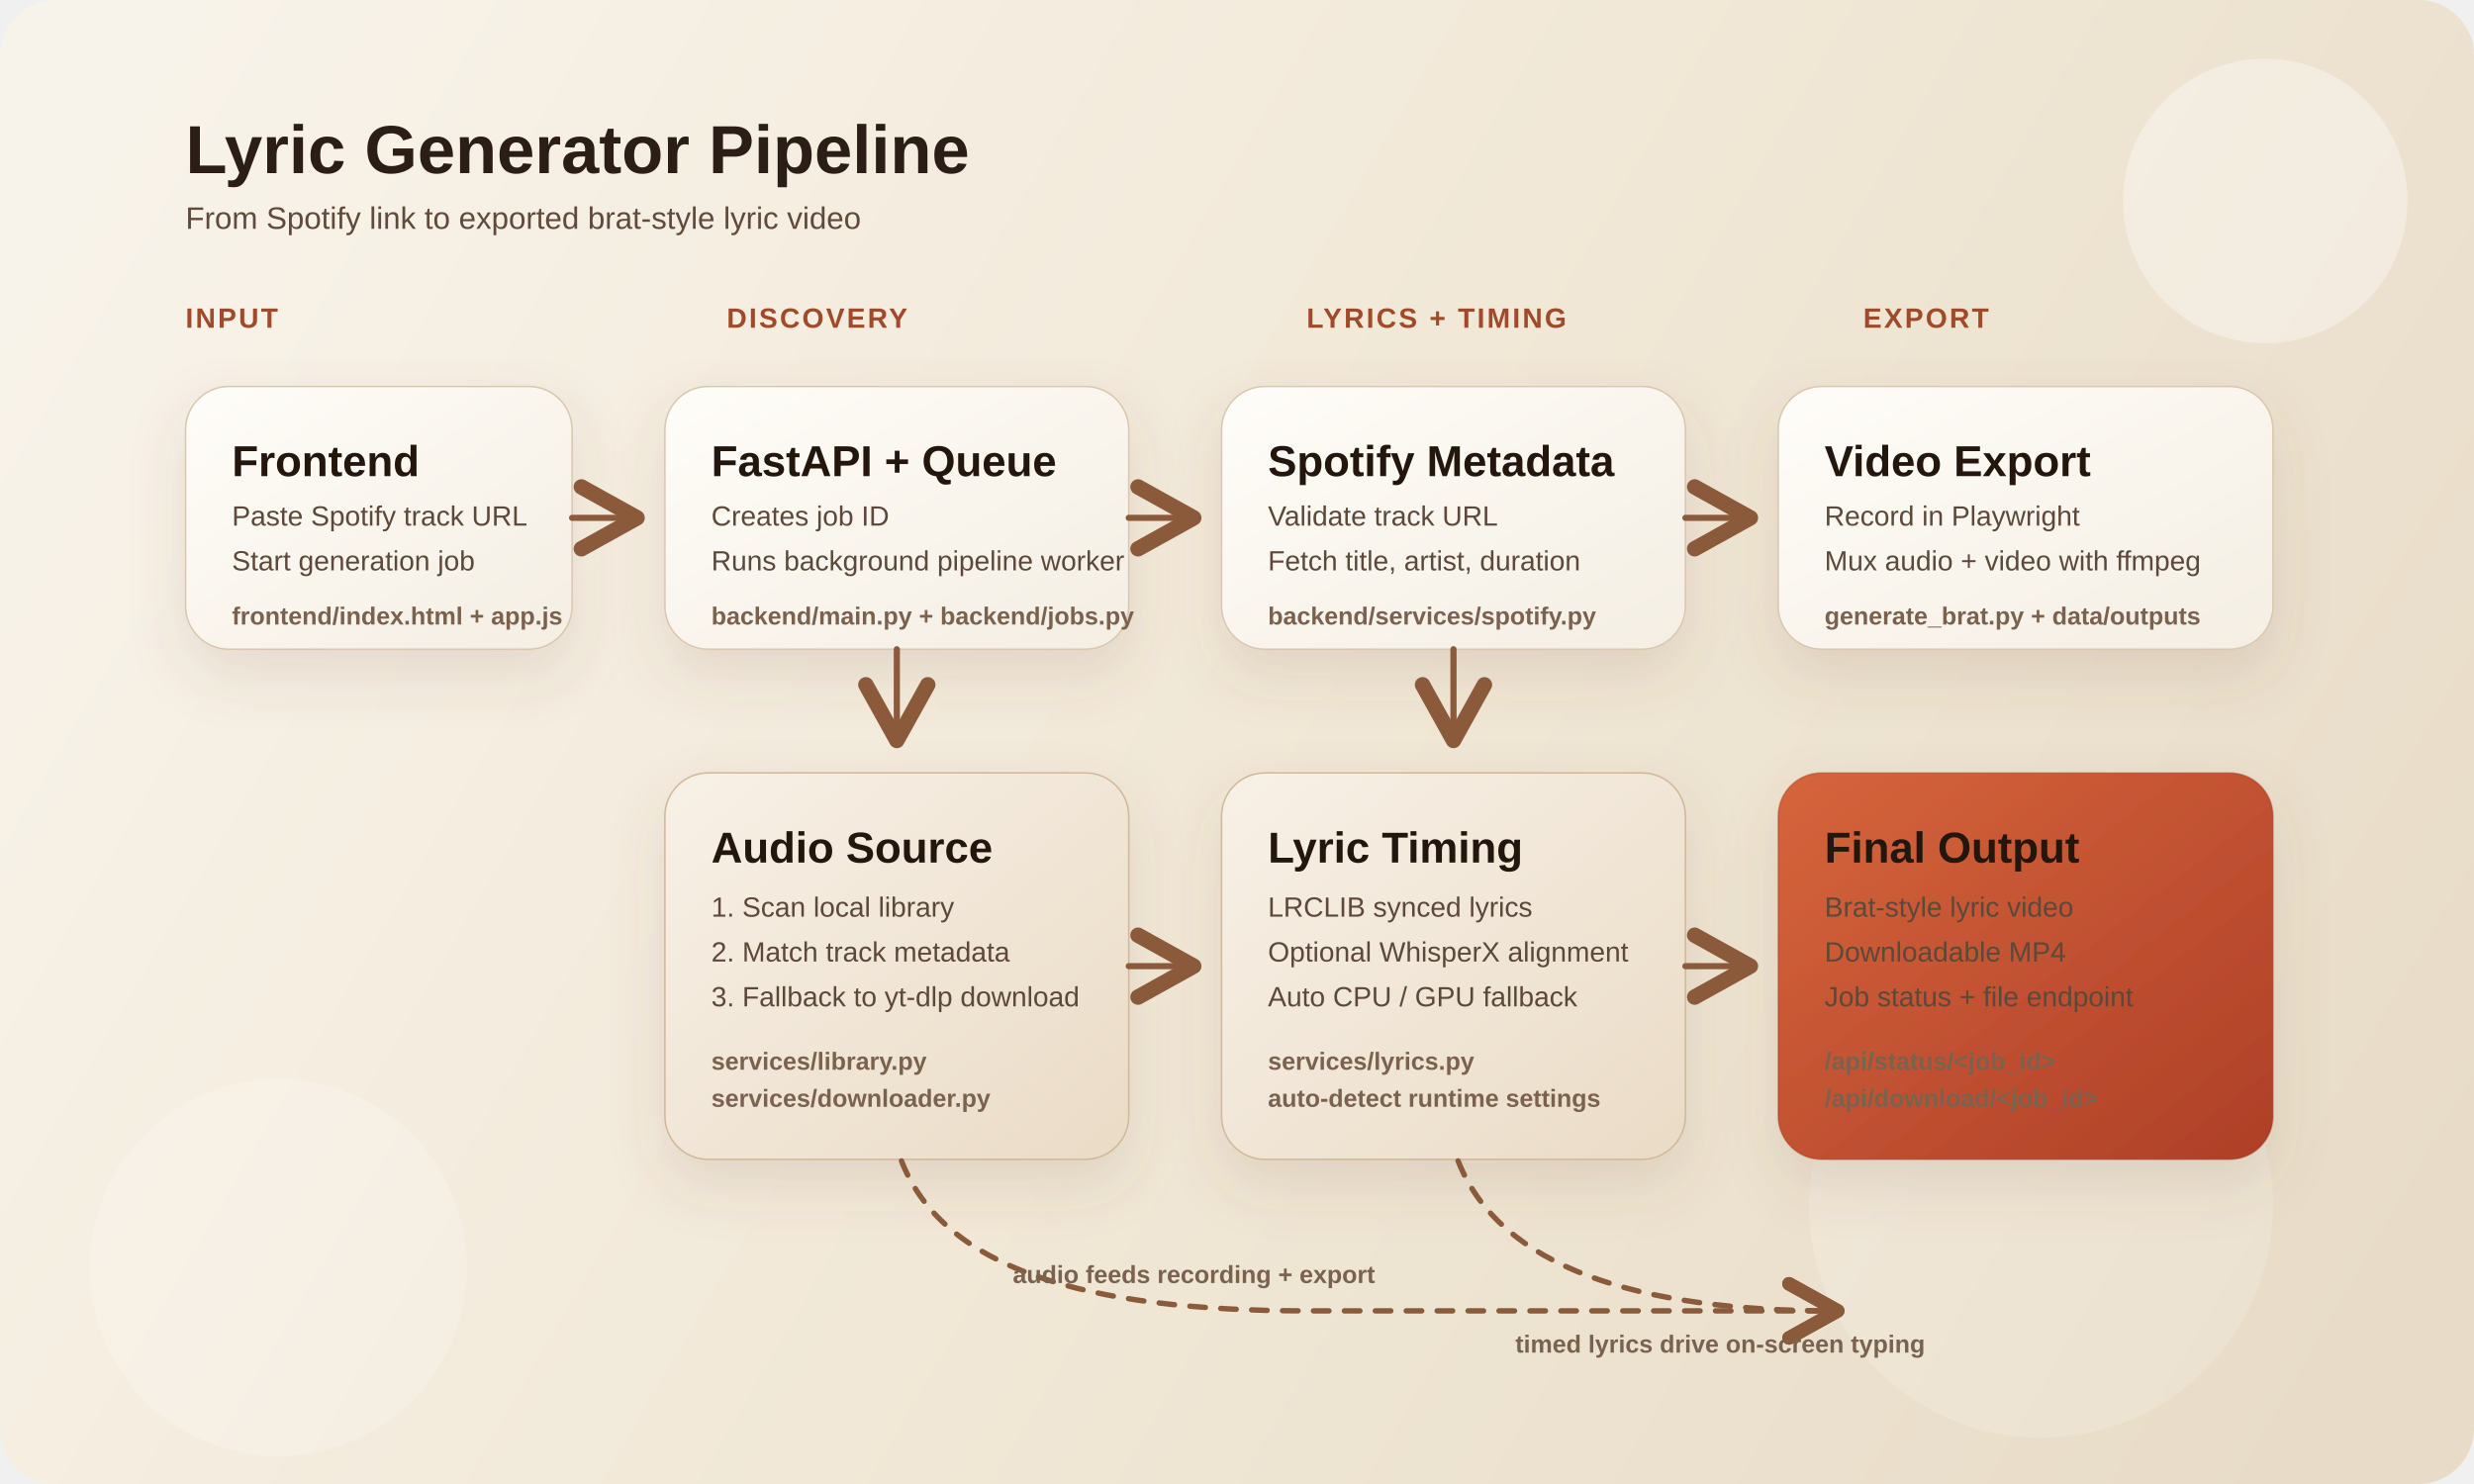
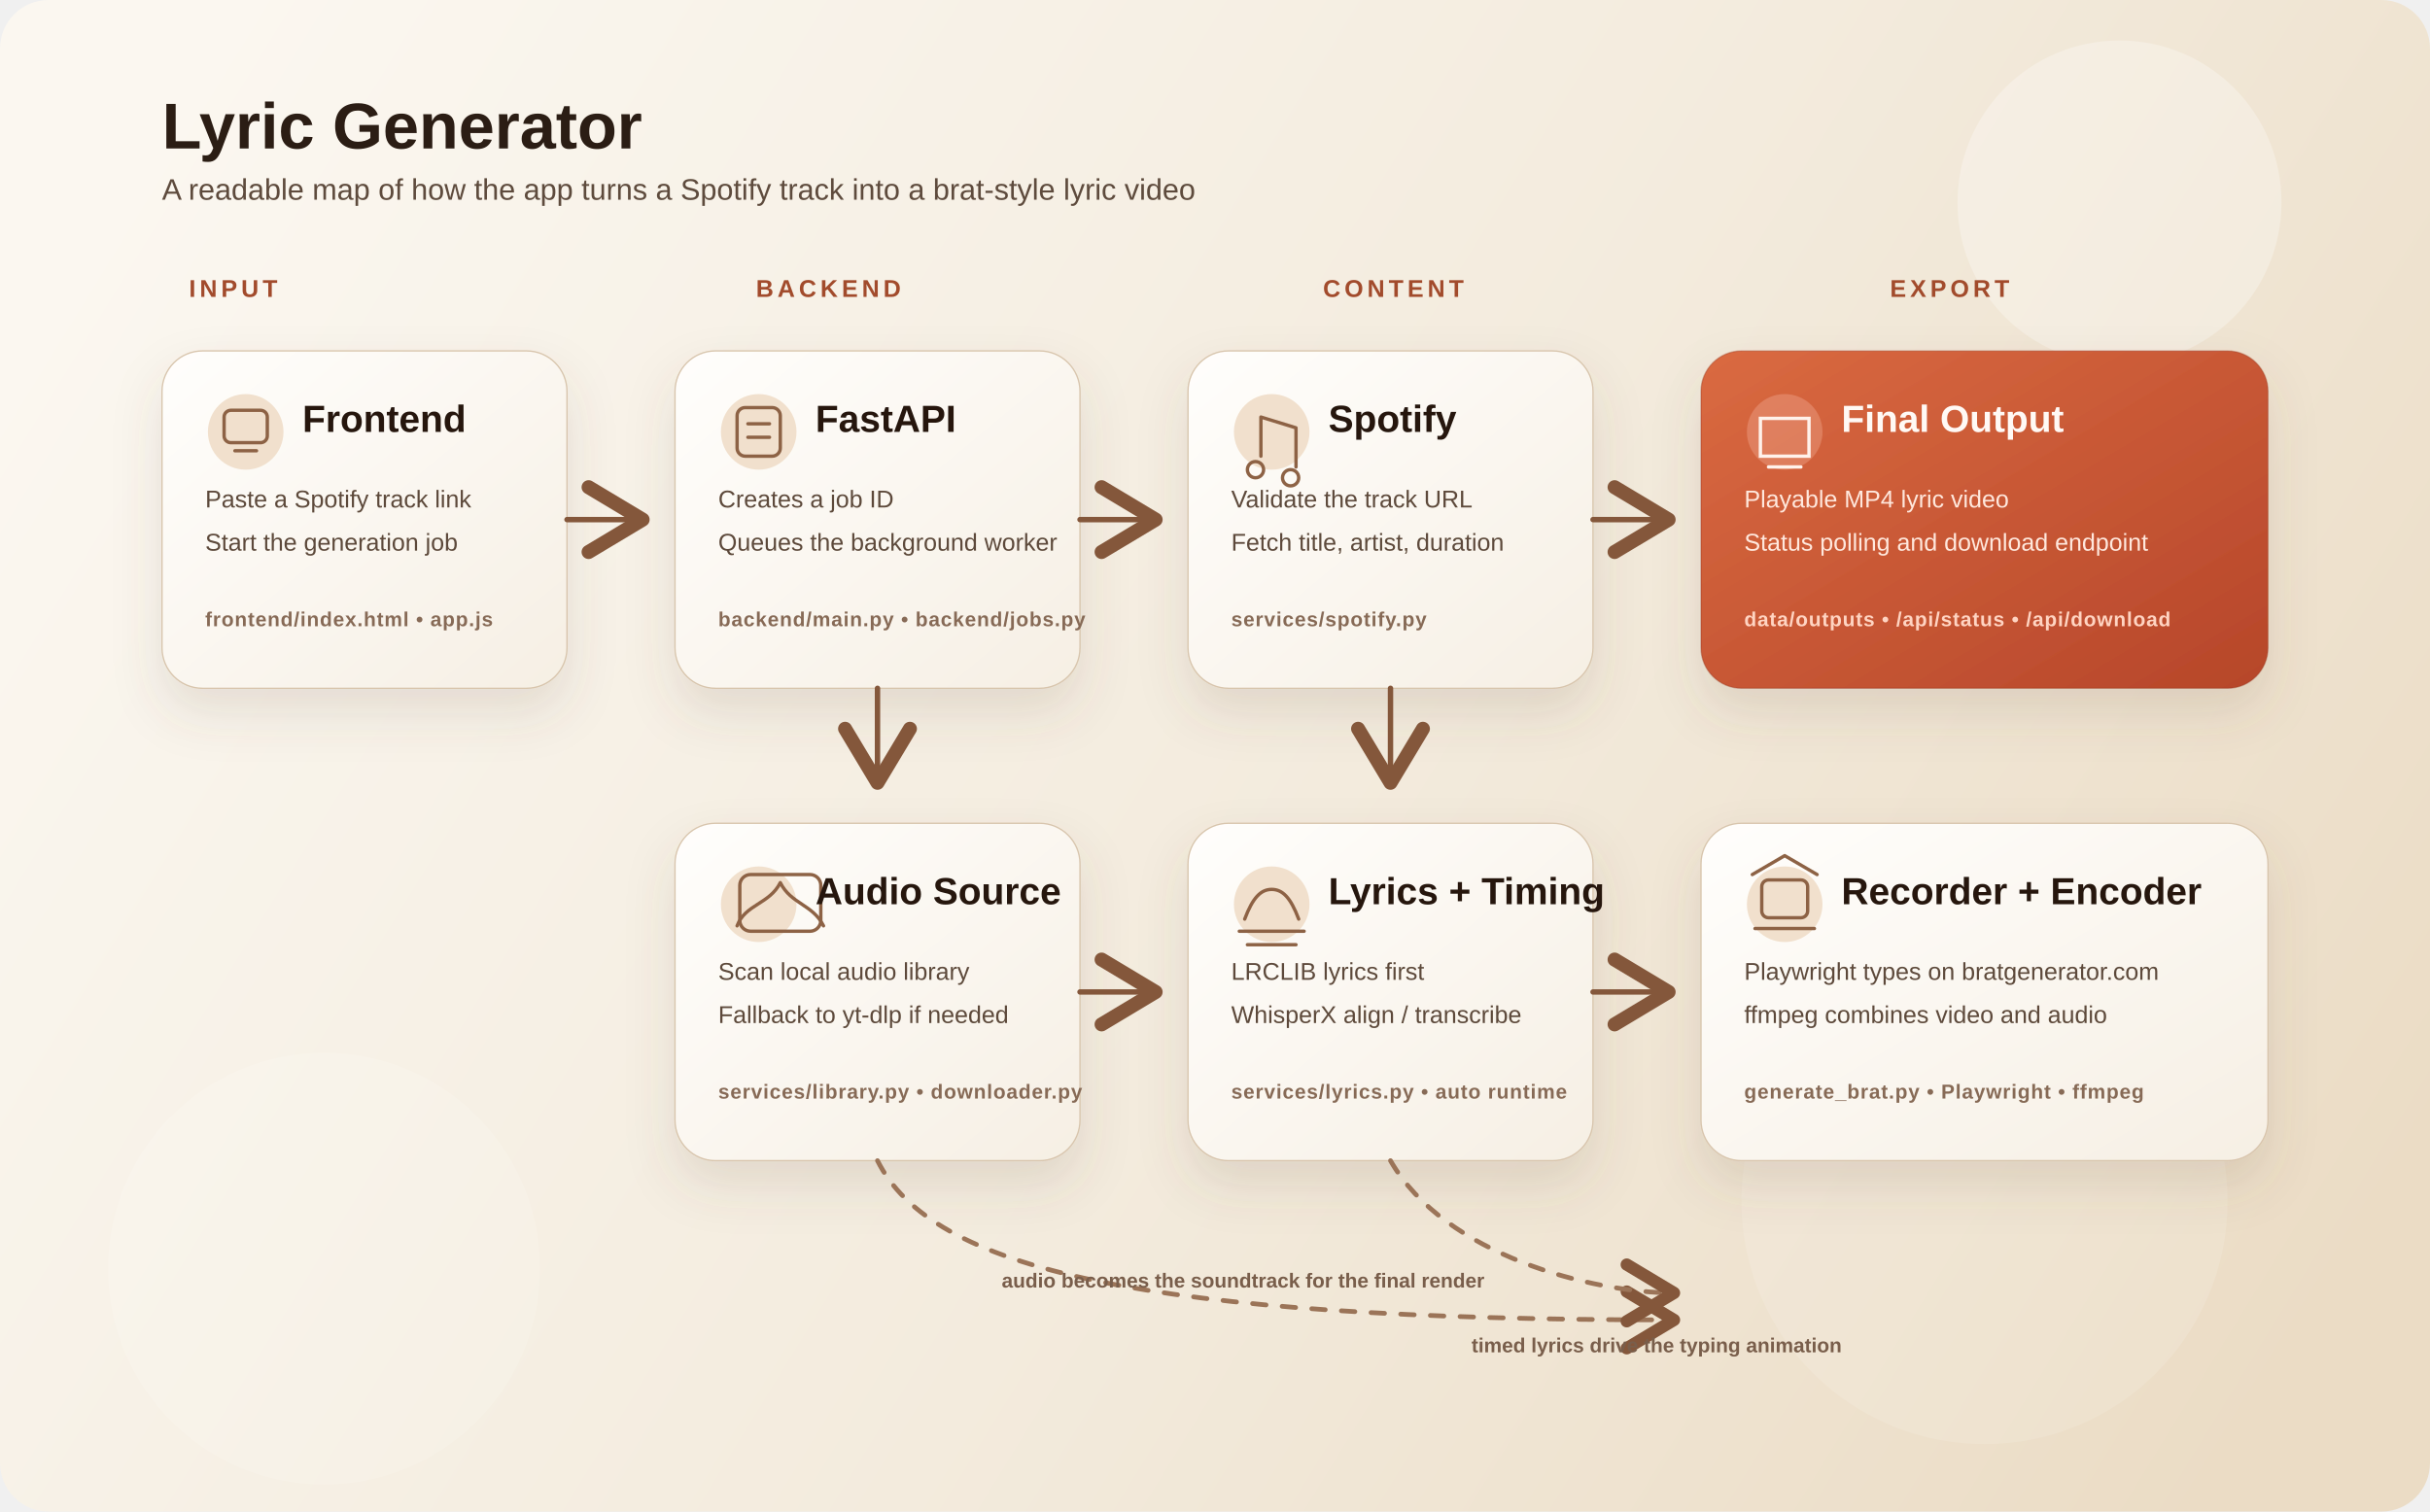
- <svg xmlns="http://www.w3.org/2000/svg" width="1600" height="960" viewBox="0 0 1600 960" fill="none">
+ <svg xmlns="http://www.w3.org/2000/svg" width="1800" height="1120" viewBox="0 0 1800 1120" fill="none">
  <defs>
-     <linearGradient id="bg" x1="80" y1="60" x2="1520" y2="900" gradientUnits="userSpaceOnUse">
-       <stop stop-color="#F8F3EA" />
-       <stop offset="0.5" stop-color="#F1E8D7" />
-       <stop offset="1" stop-color="#E8DCC8" />
+     <linearGradient id="bg" x1="120" y1="80" x2="1680" y2="1040" gradientUnits="userSpaceOnUse">
+       <stop stop-color="#FBF7F0" />
+       <stop offset="0.55" stop-color="#F3EBDD" />
+       <stop offset="1" stop-color="#EBDCC5" />
    </linearGradient>
-     <linearGradient id="cardA" x1="0" y1="0" x2="1" y2="1">
-       <stop stop-color="#FFFDF9" />
-       <stop offset="1" stop-color="#F4EEE3" />
-     </linearGradient>
-     <linearGradient id="cardB" x1="0" y1="0" x2="1" y2="1">
-       <stop stop-color="#F8F1E7" />
-       <stop offset="1" stop-color="#EADBC6" />
+     <linearGradient id="card" x1="0" y1="0" x2="1" y2="1">
+       <stop stop-color="#FFFEFC" />
+       <stop offset="1" stop-color="#F6EFE4" />
    </linearGradient>
    <linearGradient id="accent" x1="0" y1="0" x2="1" y2="1">
-       <stop stop-color="#D6653C" />
-       <stop offset="1" stop-color="#AE3F27" />
+       <stop stop-color="#DA6A41" />
+       <stop offset="1" stop-color="#B6462A" />
    </linearGradient>
-     <filter id="shadow" x="-20%" y="-20%" width="140%" height="160%">
-       <feDropShadow dx="0" dy="16" stdDeviation="18" flood-color="#7B5B3E" flood-opacity="0.14" />
+     <filter id="shadow" x="-20%" y="-20%" width="160%" height="180%">
+       <feDropShadow dx="0" dy="18" stdDeviation="18" flood-color="#6F533C" flood-opacity="0.14" />
    </filter>
-     <marker id="arrow" markerWidth="14" markerHeight="14" refX="10" refY="7" orient="auto">
-       <path d="M2 2L11 7L2 12" fill="none" stroke="#8A5A3B" stroke-width="2.5" stroke-linecap="round" stroke-linejoin="round" />
+     <marker id="arrow" markerWidth="16" markerHeight="16" refX="12" refY="8" orient="auto">
+       <path d="M2 2L12 8L2 14" fill="none" stroke="#84573B" stroke-width="2.6" stroke-linecap="round" stroke-linejoin="round" />
    </marker>
    <style>
-       .title { font: 700 44px 'Segoe UI', Arial, sans-serif; fill: #2B1E16; }
-       .subtitle { font: 400 20px 'Segoe UI', Arial, sans-serif; fill: #5F4A3B; }
-       .section { font: 700 18px 'Segoe UI', Arial, sans-serif; letter-spacing: 0.08em; fill: #A04A2A; }
-       .cardTitle { font: 700 28px 'Segoe UI', Arial, sans-serif; fill: #231811; }
-       .cardBody { font: 400 18px 'Segoe UI', Arial, sans-serif; fill: #5B483A; }
-       .small { font: 600 16px 'Segoe UI', Arial, sans-serif; fill: #7A6250; }
+       .title { font: 700 48px 'Segoe UI', Arial, sans-serif; fill: #2B1D14; }
+       .subtitle { font: 400 22px 'Segoe UI', Arial, sans-serif; fill: #5E4B3D; }
+       .section { font: 700 18px 'Segoe UI', Arial, sans-serif; letter-spacing: 0.16em; fill: #A24B2C; }
+       .cardTitle { font: 700 28px 'Segoe UI', Arial, sans-serif; fill: #261911; }
+       .cardBody { font: 400 18px 'Segoe UI', Arial, sans-serif; fill: #5D4A3B; }
+       .cardMeta { font: 600 15px 'Segoe UI', Arial, sans-serif; fill: #876B57; letter-spacing: 0.04em; }
+       .outTitle { font: 700 28px 'Segoe UI', Arial, sans-serif; fill: #FFF9F5; }
+       .outBody { font: 400 18px 'Segoe UI', Arial, sans-serif; fill: #FFE8DD; }
+       .outMeta { font: 600 15px 'Segoe UI', Arial, sans-serif; fill: #FFD4C2; letter-spacing: 0.04em; }
+       .flowNote { font: 600 15px 'Segoe UI', Arial, sans-serif; fill: #795E4B; }
    </style>
  </defs>
-   <rect width="1600" height="960" rx="36" fill="url(#bg)" />
-   <circle cx="1465" cy="130" r="92" fill="#FFFFFF" fill-opacity="0.35" />
-   <circle cx="180" cy="820" r="122" fill="#FFFFFF" fill-opacity="0.18" />
-   <circle cx="1320" cy="780" r="150" fill="#FFFFFF" fill-opacity="0.16" />
-   <text x="120" y="112" class="title">Lyric Generator Pipeline</text>
-   <text x="120" y="148" class="subtitle">From Spotify link to exported brat-style lyric video</text>
-   <text x="120" y="212" class="section">INPUT</text>
-   <text x="470" y="212" class="section">DISCOVERY</text>
-   <text x="845" y="212" class="section">LYRICS + TIMING</text>
-   <text x="1205" y="212" class="section">EXPORT</text>
+   <rect width="1800" height="1120" rx="36" fill="url(#bg)" />
+   <circle cx="1570" cy="150" r="120" fill="#FFFFFF" fill-opacity="0.28" />
+   <circle cx="240" cy="940" r="160" fill="#FFFFFF" fill-opacity="0.12" />
+   <circle cx="1470" cy="890" r="180" fill="#FFFFFF" fill-opacity="0.12" />
+   <text x="120" y="110" class="title">Lyric Generator</text>
+   <text x="120" y="148" class="subtitle">A readable map of how the app turns a Spotify track into a brat-style lyric video</text>
+   <text x="140" y="220" class="section">INPUT</text>
+   <text x="560" y="220" class="section">BACKEND</text>
+   <text x="980" y="220" class="section">CONTENT</text>
+   <text x="1400" y="220" class="section">EXPORT</text>
  <g filter="url(#shadow)">
-     <rect x="120" y="250" width="250" height="170" rx="28" fill="url(#cardA)" />
-     <rect x="120" y="250" width="250" height="170" rx="28" stroke="#D9C7AF" />
-     <text x="150" y="308" class="cardTitle">Frontend</text>
-     <text x="150" y="340" class="cardBody">Paste Spotify track URL</text>
-     <text x="150" y="369" class="cardBody">Start generation job</text>
-     <text x="150" y="404" class="small">frontend/index.html + app.js</text>
+     <rect x="120" y="260" width="300" height="250" rx="30" fill="url(#card)" stroke="#D8C5AD" />
+     <circle cx="182" cy="320" r="28" fill="#F1E0CD" />
+     <rect x="166" y="304" width="32" height="24" rx="5" stroke="#8D6244" stroke-width="2.5" />
+     <path d="M174 334H190" stroke="#8D6244" stroke-width="2.5" stroke-linecap="round" />
+     <path d="M460 276" />
+     <text x="224" y="320" class="cardTitle">Frontend</text>
+     <text x="152" y="376" class="cardBody">Paste a Spotify track link</text>
+     <text x="152" y="408" class="cardBody">Start the generation job</text>
+     <text x="152" y="464" class="cardMeta">frontend/index.html  •  app.js</text>
  </g>
  <g filter="url(#shadow)">
-     <rect x="430" y="250" width="300" height="170" rx="28" fill="url(#cardA)" />
-     <rect x="430" y="250" width="300" height="170" rx="28" stroke="#D9C7AF" />
-     <text x="460" y="308" class="cardTitle">FastAPI + Queue</text>
-     <text x="460" y="340" class="cardBody">Creates job ID</text>
-     <text x="460" y="369" class="cardBody">Runs background pipeline worker</text>
-     <text x="460" y="404" class="small">backend/main.py + backend/jobs.py</text>
+     <rect x="500" y="260" width="300" height="250" rx="30" fill="url(#card)" stroke="#D8C5AD" />
+     <circle cx="562" cy="320" r="28" fill="#F1E0CD" />
+     <rect x="546" y="302" width="32" height="36" rx="6" stroke="#8D6244" stroke-width="2.5" />
+     <path d="M554 314H570" stroke="#8D6244" stroke-width="2.5" stroke-linecap="round" />
+     <path d="M554 324H570" stroke="#8D6244" stroke-width="2.5" stroke-linecap="round" />
+     <text x="604" y="320" class="cardTitle">FastAPI</text>
+     <text x="532" y="376" class="cardBody">Creates a job ID</text>
+     <text x="532" y="408" class="cardBody">Queues the background worker</text>
+     <text x="532" y="464" class="cardMeta">backend/main.py  •  backend/jobs.py</text>
  </g>
  <g filter="url(#shadow)">
-     <rect x="790" y="250" width="300" height="170" rx="28" fill="url(#cardA)" />
-     <rect x="790" y="250" width="300" height="170" rx="28" stroke="#D9C7AF" />
-     <text x="820" y="308" class="cardTitle">Spotify Metadata</text>
-     <text x="820" y="340" class="cardBody">Validate track URL</text>
-     <text x="820" y="369" class="cardBody">Fetch title, artist, duration</text>
-     <text x="820" y="404" class="small">backend/services/spotify.py</text>
+     <rect x="880" y="260" width="300" height="250" rx="30" fill="url(#card)" stroke="#D8C5AD" />
+     <circle cx="942" cy="320" r="28" fill="#F1E0CD" />
+     <path d="M934 338V309L960 317V346" stroke="#8D6244" stroke-width="2.5" stroke-linecap="round" stroke-linejoin="round" />
+     <circle cx="930" cy="348" r="6" stroke="#8D6244" stroke-width="2.5" />
+     <circle cx="956" cy="354" r="6" stroke="#8D6244" stroke-width="2.5" />
+     <text x="984" y="320" class="cardTitle">Spotify</text>
+     <text x="912" y="376" class="cardBody">Validate the track URL</text>
+     <text x="912" y="408" class="cardBody">Fetch title, artist, duration</text>
+     <text x="912" y="464" class="cardMeta">services/spotify.py</text>
  </g>
  <g filter="url(#shadow)">
-     <rect x="1150" y="250" width="320" height="170" rx="28" fill="url(#cardA)" />
-     <rect x="1150" y="250" width="320" height="170" rx="28" stroke="#D9C7AF" />
-     <text x="1180" y="308" class="cardTitle">Video Export</text>
-     <text x="1180" y="340" class="cardBody">Record in Playwright</text>
-     <text x="1180" y="369" class="cardBody">Mux audio + video with ffmpeg</text>
-     <text x="1180" y="404" class="small">generate_brat.py + data/outputs</text>
+     <rect x="1260" y="260" width="420" height="250" rx="30" fill="url(#accent)" stroke="#96351F" stroke-opacity="0.35" />
+     <circle cx="1322" cy="320" r="28" fill="#F6B9A2" fill-opacity="0.32" />
+     <path d="M1304 310H1340V338H1304V310Z" stroke="#FFF2EB" stroke-width="2.5" />
+     <path d="M1310 346H1334" stroke="#FFF2EB" stroke-width="2.5" stroke-linecap="round" />
+     <text x="1364" y="320" class="outTitle">Final Output</text>
+     <text x="1292" y="376" class="outBody">Playable MP4 lyric video</text>
+     <text x="1292" y="408" class="outBody">Status polling and download endpoint</text>
+     <text x="1292" y="464" class="outMeta">data/outputs  •  /api/status  •  /api/download</text>
  </g>
  <g filter="url(#shadow)">
-     <rect x="430" y="500" width="300" height="250" rx="28" fill="url(#cardB)" />
-     <rect x="430" y="500" width="300" height="250" rx="28" stroke="#D1B89A" />
-     <text x="460" y="558" class="cardTitle">Audio Source</text>
-     <text x="460" y="593" class="cardBody">1. Scan local library</text>
-     <text x="460" y="622" class="cardBody">2. Match track metadata</text>
-     <text x="460" y="651" class="cardBody">3. Fallback to yt-dlp download</text>
-     <text x="460" y="692" class="small">services/library.py</text>
-     <text x="460" y="716" class="small">services/downloader.py</text>
+     <rect x="500" y="610" width="300" height="250" rx="30" fill="url(#card)" stroke="#D8C5AD" />
+     <circle cx="562" cy="670" r="28" fill="#F1E0CD" />
+     <path d="M546 686C552 670 570 670 578 654C586 670 602 670 610 686" stroke="#8D6244" stroke-width="2.5" stroke-linecap="round" stroke-linejoin="round" />
+     <rect x="548" y="648" width="60" height="42" rx="8" stroke="#8D6244" stroke-width="2.5" />
+     <text x="604" y="670" class="cardTitle">Audio Source</text>
+     <text x="532" y="726" class="cardBody">Scan local audio library</text>
+     <text x="532" y="758" class="cardBody">Fallback to yt-dlp if needed</text>
+     <text x="532" y="814" class="cardMeta">services/library.py  •  downloader.py</text>
  </g>
  <g filter="url(#shadow)">
-     <rect x="790" y="500" width="300" height="250" rx="28" fill="url(#cardB)" />
-     <rect x="790" y="500" width="300" height="250" rx="28" stroke="#D1B89A" />
-     <text x="820" y="558" class="cardTitle">Lyric Timing</text>
-     <text x="820" y="593" class="cardBody">LRCLIB synced lyrics</text>
-     <text x="820" y="622" class="cardBody">Optional WhisperX alignment</text>
-     <text x="820" y="651" class="cardBody">Auto CPU / GPU fallback</text>
-     <text x="820" y="692" class="small">services/lyrics.py</text>
-     <text x="820" y="716" class="small">auto-detect runtime settings</text>
+     <rect x="880" y="610" width="300" height="250" rx="30" fill="url(#card)" stroke="#D8C5AD" />
+     <circle cx="942" cy="670" r="28" fill="#F1E0CD" />
+     <path d="M922 681C928 665 934 659 942 659C950 659 956 665 962 681" stroke="#8D6244" stroke-width="2.5" stroke-linecap="round" />
+     <path d="M918 690H966" stroke="#8D6244" stroke-width="2.5" stroke-linecap="round" />
+     <path d="M924 700H960" stroke="#8D6244" stroke-width="2.5" stroke-linecap="round" />
+     <text x="984" y="670" class="cardTitle">Lyrics + Timing</text>
+     <text x="912" y="726" class="cardBody">LRCLIB lyrics first</text>
+     <text x="912" y="758" class="cardBody">WhisperX align / transcribe</text>
+     <text x="912" y="814" class="cardMeta">services/lyrics.py  •  auto runtime</text>
  </g>
  <g filter="url(#shadow)">
-     <rect x="1150" y="500" width="320" height="250" rx="28" fill="url(#accent)" />
-     <rect x="1150" y="500" width="320" height="250" rx="28" stroke="#96351F" stroke-opacity="0.4" />
-     <text x="1180" y="558" class="cardTitle" fill="#FFF8F3">Final Output</text>
-     <text x="1180" y="593" class="cardBody" fill="#FBE9DF">Brat-style lyric video</text>
-     <text x="1180" y="622" class="cardBody" fill="#FBE9DF">Downloadable MP4</text>
-     <text x="1180" y="651" class="cardBody" fill="#FBE9DF">Job status + file endpoint</text>
-     <text x="1180" y="692" class="small" fill="#F9D5C7">/api/status/&lt;job_id&gt;</text>
-     <text x="1180" y="716" class="small" fill="#F9D5C7">/api/download/&lt;job_id&gt;</text>
+     <rect x="1260" y="610" width="420" height="250" rx="30" fill="url(#card)" stroke="#D8C5AD" />
+     <circle cx="1322" cy="670" r="28" fill="#F1E0CD" />
+     <rect x="1305" y="652" width="34" height="28" rx="5" stroke="#8D6244" stroke-width="2.5" />
+     <path d="M1298 648L1322 634L1346 648" stroke="#8D6244" stroke-width="2.5" stroke-linecap="round" stroke-linejoin="round" />
+     <path d="M1300 688H1344" stroke="#8D6244" stroke-width="2.5" stroke-linecap="round" />
+     <text x="1364" y="670" class="cardTitle">Recorder + Encoder</text>
+     <text x="1292" y="726" class="cardBody">Playwright types on bratgenerator.com</text>
+     <text x="1292" y="758" class="cardBody">ffmpeg combines video and audio</text>
+     <text x="1292" y="814" class="cardMeta">generate_brat.py  •  Playwright  •  ffmpeg</text>
  </g>
-   <path d="M370 335H408" stroke="#8A5A3B" stroke-width="4" stroke-linecap="round" marker-end="url(#arrow)" />
-   <path d="M730 335H768" stroke="#8A5A3B" stroke-width="4" stroke-linecap="round" marker-end="url(#arrow)" />
-   <path d="M1090 335H1128" stroke="#8A5A3B" stroke-width="4" stroke-linecap="round" marker-end="url(#arrow)" />
-   <path d="M580 420V475" stroke="#8A5A3B" stroke-width="4" stroke-linecap="round" marker-end="url(#arrow)" />
-   <path d="M940 420V475" stroke="#8A5A3B" stroke-width="4" stroke-linecap="round" marker-end="url(#arrow)" />
-   <path d="M730 625H768" stroke="#8A5A3B" stroke-width="4" stroke-linecap="round" marker-end="url(#arrow)" />
-   <path d="M1090 625H1128" stroke="#8A5A3B" stroke-width="4" stroke-linecap="round" marker-end="url(#arrow)" />
-   <path d="M583 751C610 820 700 848 845 848H1185" stroke="#8A5A3B" stroke-width="3.5" stroke-linecap="round" stroke-dasharray="10 10" marker-end="url(#arrow)" />
-   <text x="655" y="830" class="small">audio feeds recording + export</text>
-   <path d="M943 751C970 820 1060 848 1185 848" stroke="#8A5A3B" stroke-width="3.5" stroke-linecap="round" stroke-dasharray="10 10" marker-end="url(#arrow)" />
-   <text x="980" y="875" class="small">timed lyrics drive on-screen typing</text>
+   <path d="M420 385H476" stroke="#84573B" stroke-width="4" stroke-linecap="round" marker-end="url(#arrow)" />
+   <path d="M800 385H856" stroke="#84573B" stroke-width="4" stroke-linecap="round" marker-end="url(#arrow)" />
+   <path d="M1180 385H1236" stroke="#84573B" stroke-width="4" stroke-linecap="round" marker-end="url(#arrow)" />
+   <path d="M650 510V580" stroke="#84573B" stroke-width="4" stroke-linecap="round" marker-end="url(#arrow)" />
+   <path d="M1030 510V580" stroke="#84573B" stroke-width="4" stroke-linecap="round" marker-end="url(#arrow)" />
+   <path d="M800 735H856" stroke="#84573B" stroke-width="4" stroke-linecap="round" marker-end="url(#arrow)" />
+   <path d="M1180 735H1236" stroke="#84573B" stroke-width="4" stroke-linecap="round" marker-end="url(#arrow)" />
+   <path d="M650 860C690 940 845 978 1240 978" stroke="#9B7458" stroke-width="3.5" stroke-linecap="round" stroke-dasharray="10 12" marker-end="url(#arrow)" />
+   <text x="742" y="954" class="flowNote">audio becomes the soundtrack for the final render</text>
+   <path d="M1030 860C1070 930 1180 958 1240 958" stroke="#9B7458" stroke-width="3.5" stroke-linecap="round" stroke-dasharray="10 12" marker-end="url(#arrow)" />
+   <text x="1090" y="1002" class="flowNote">timed lyrics drive the typing animation</text>
</svg>
